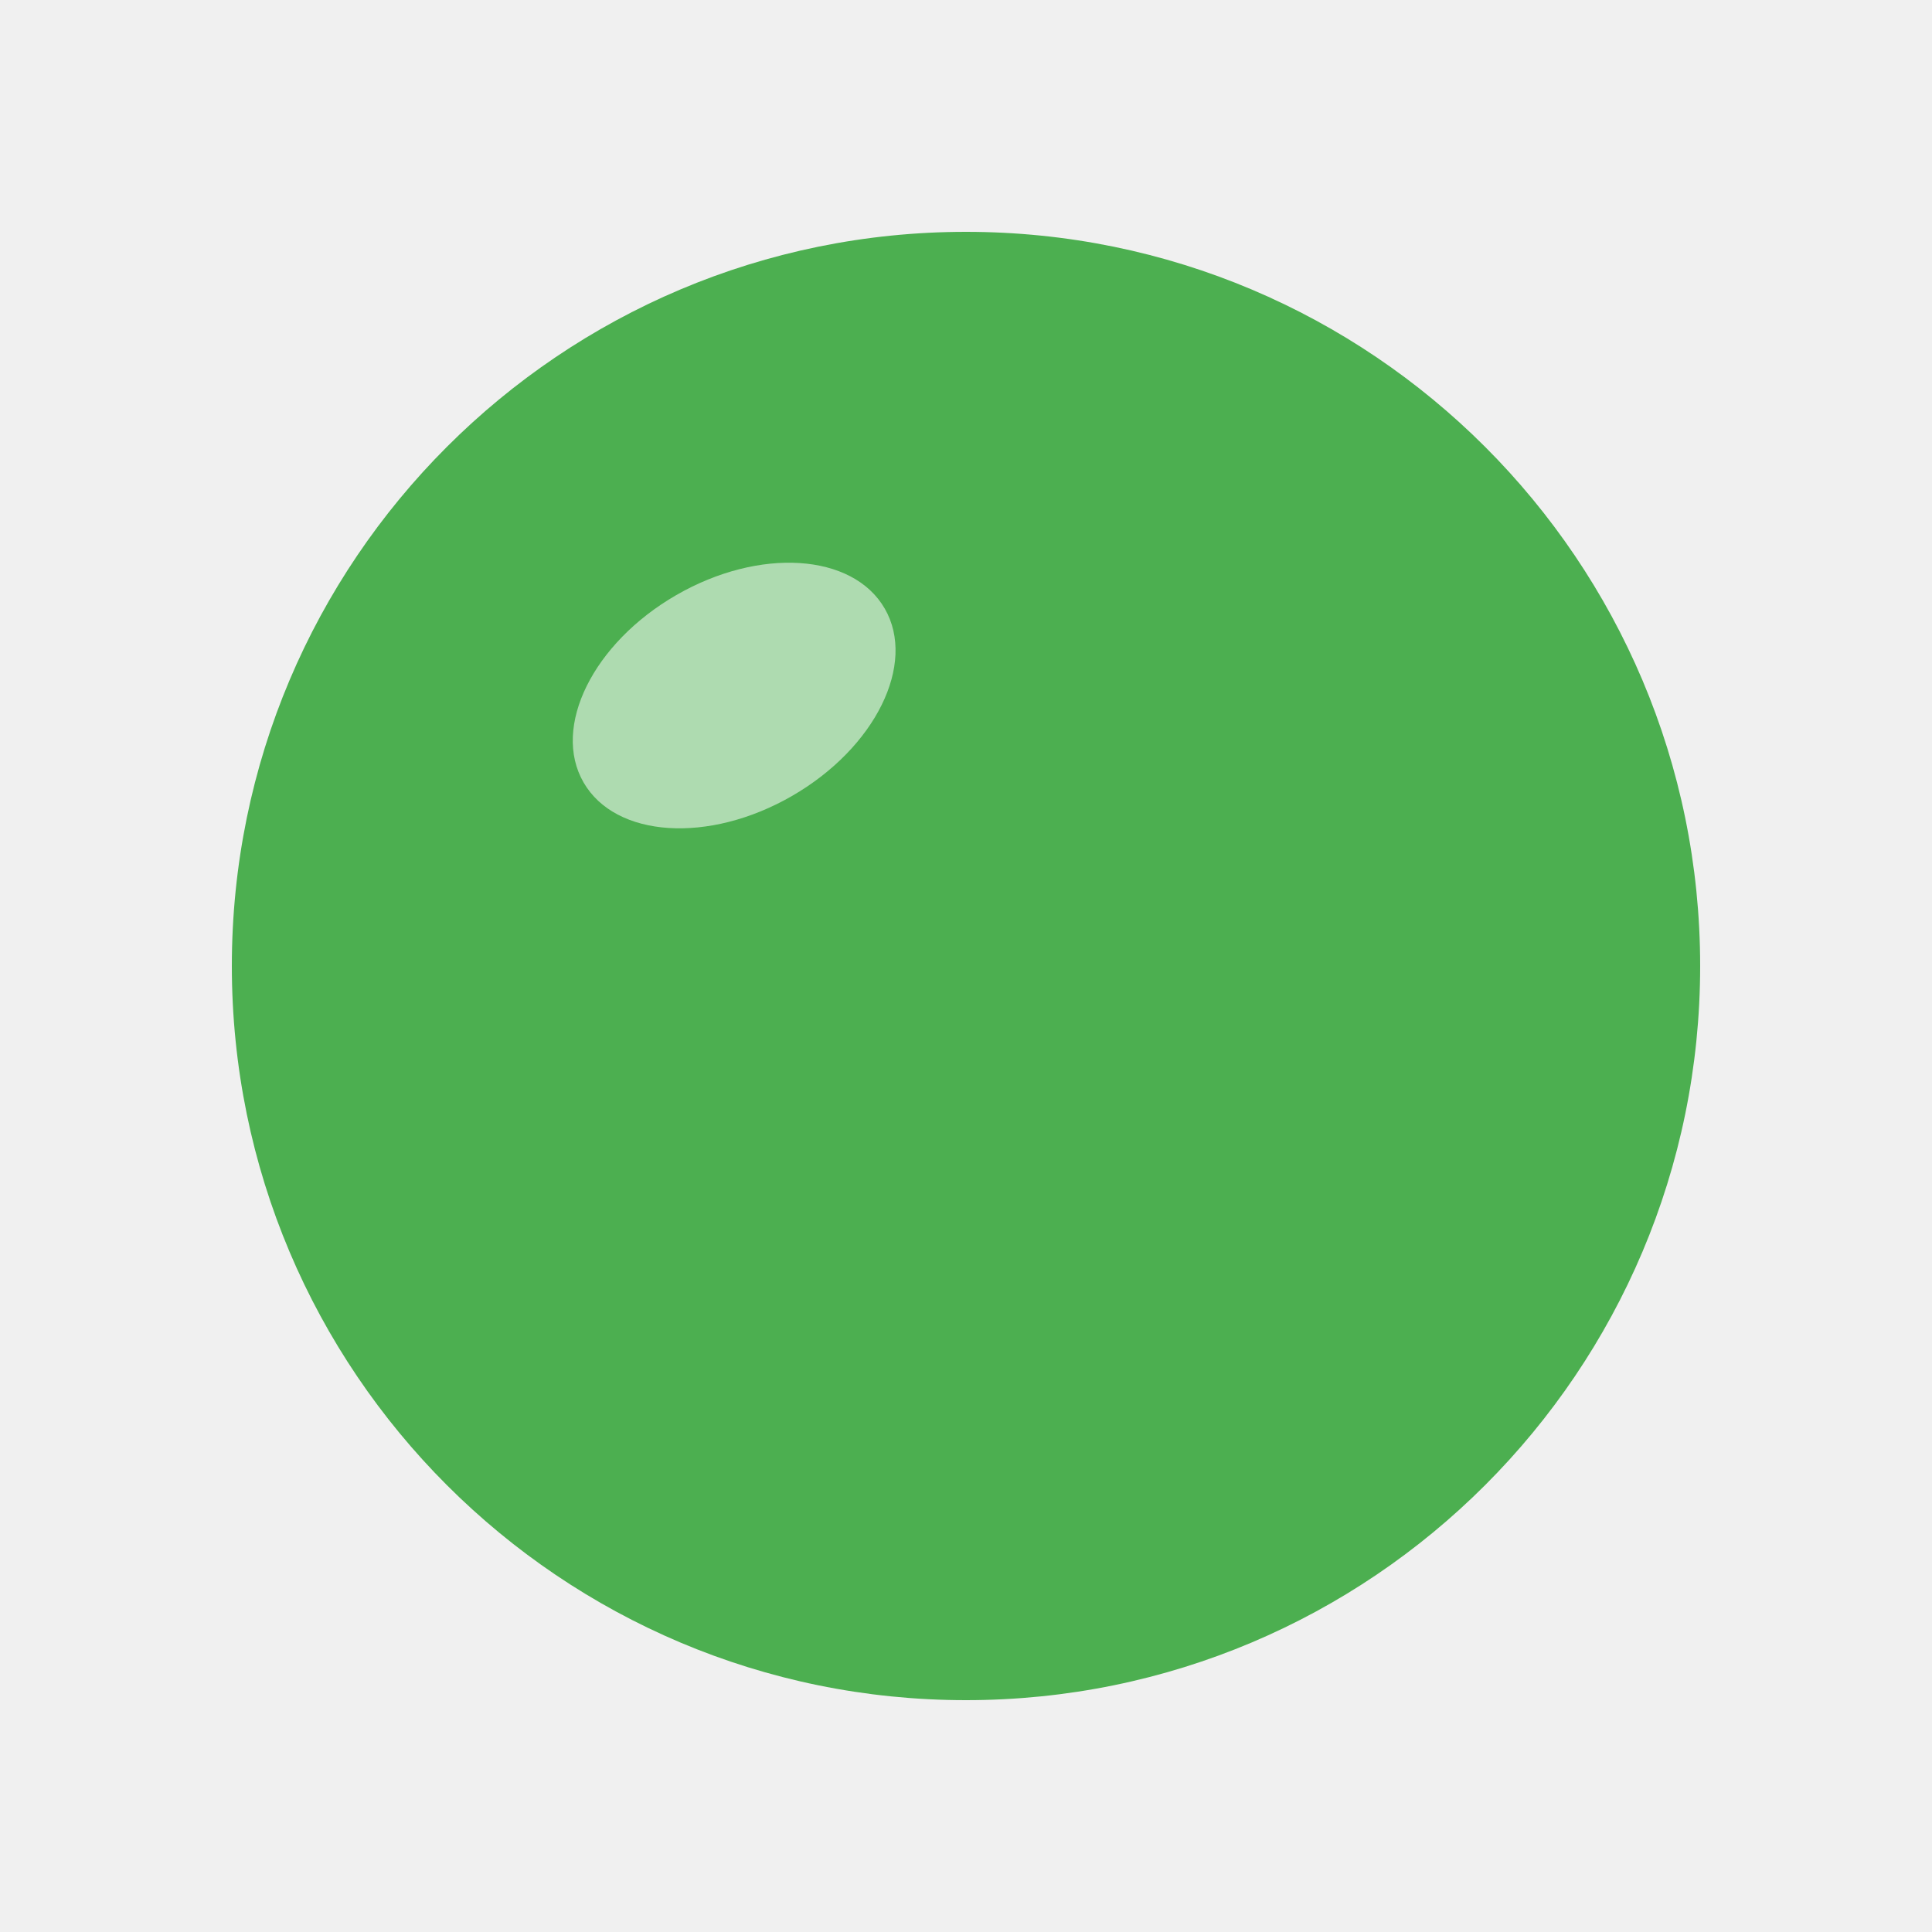
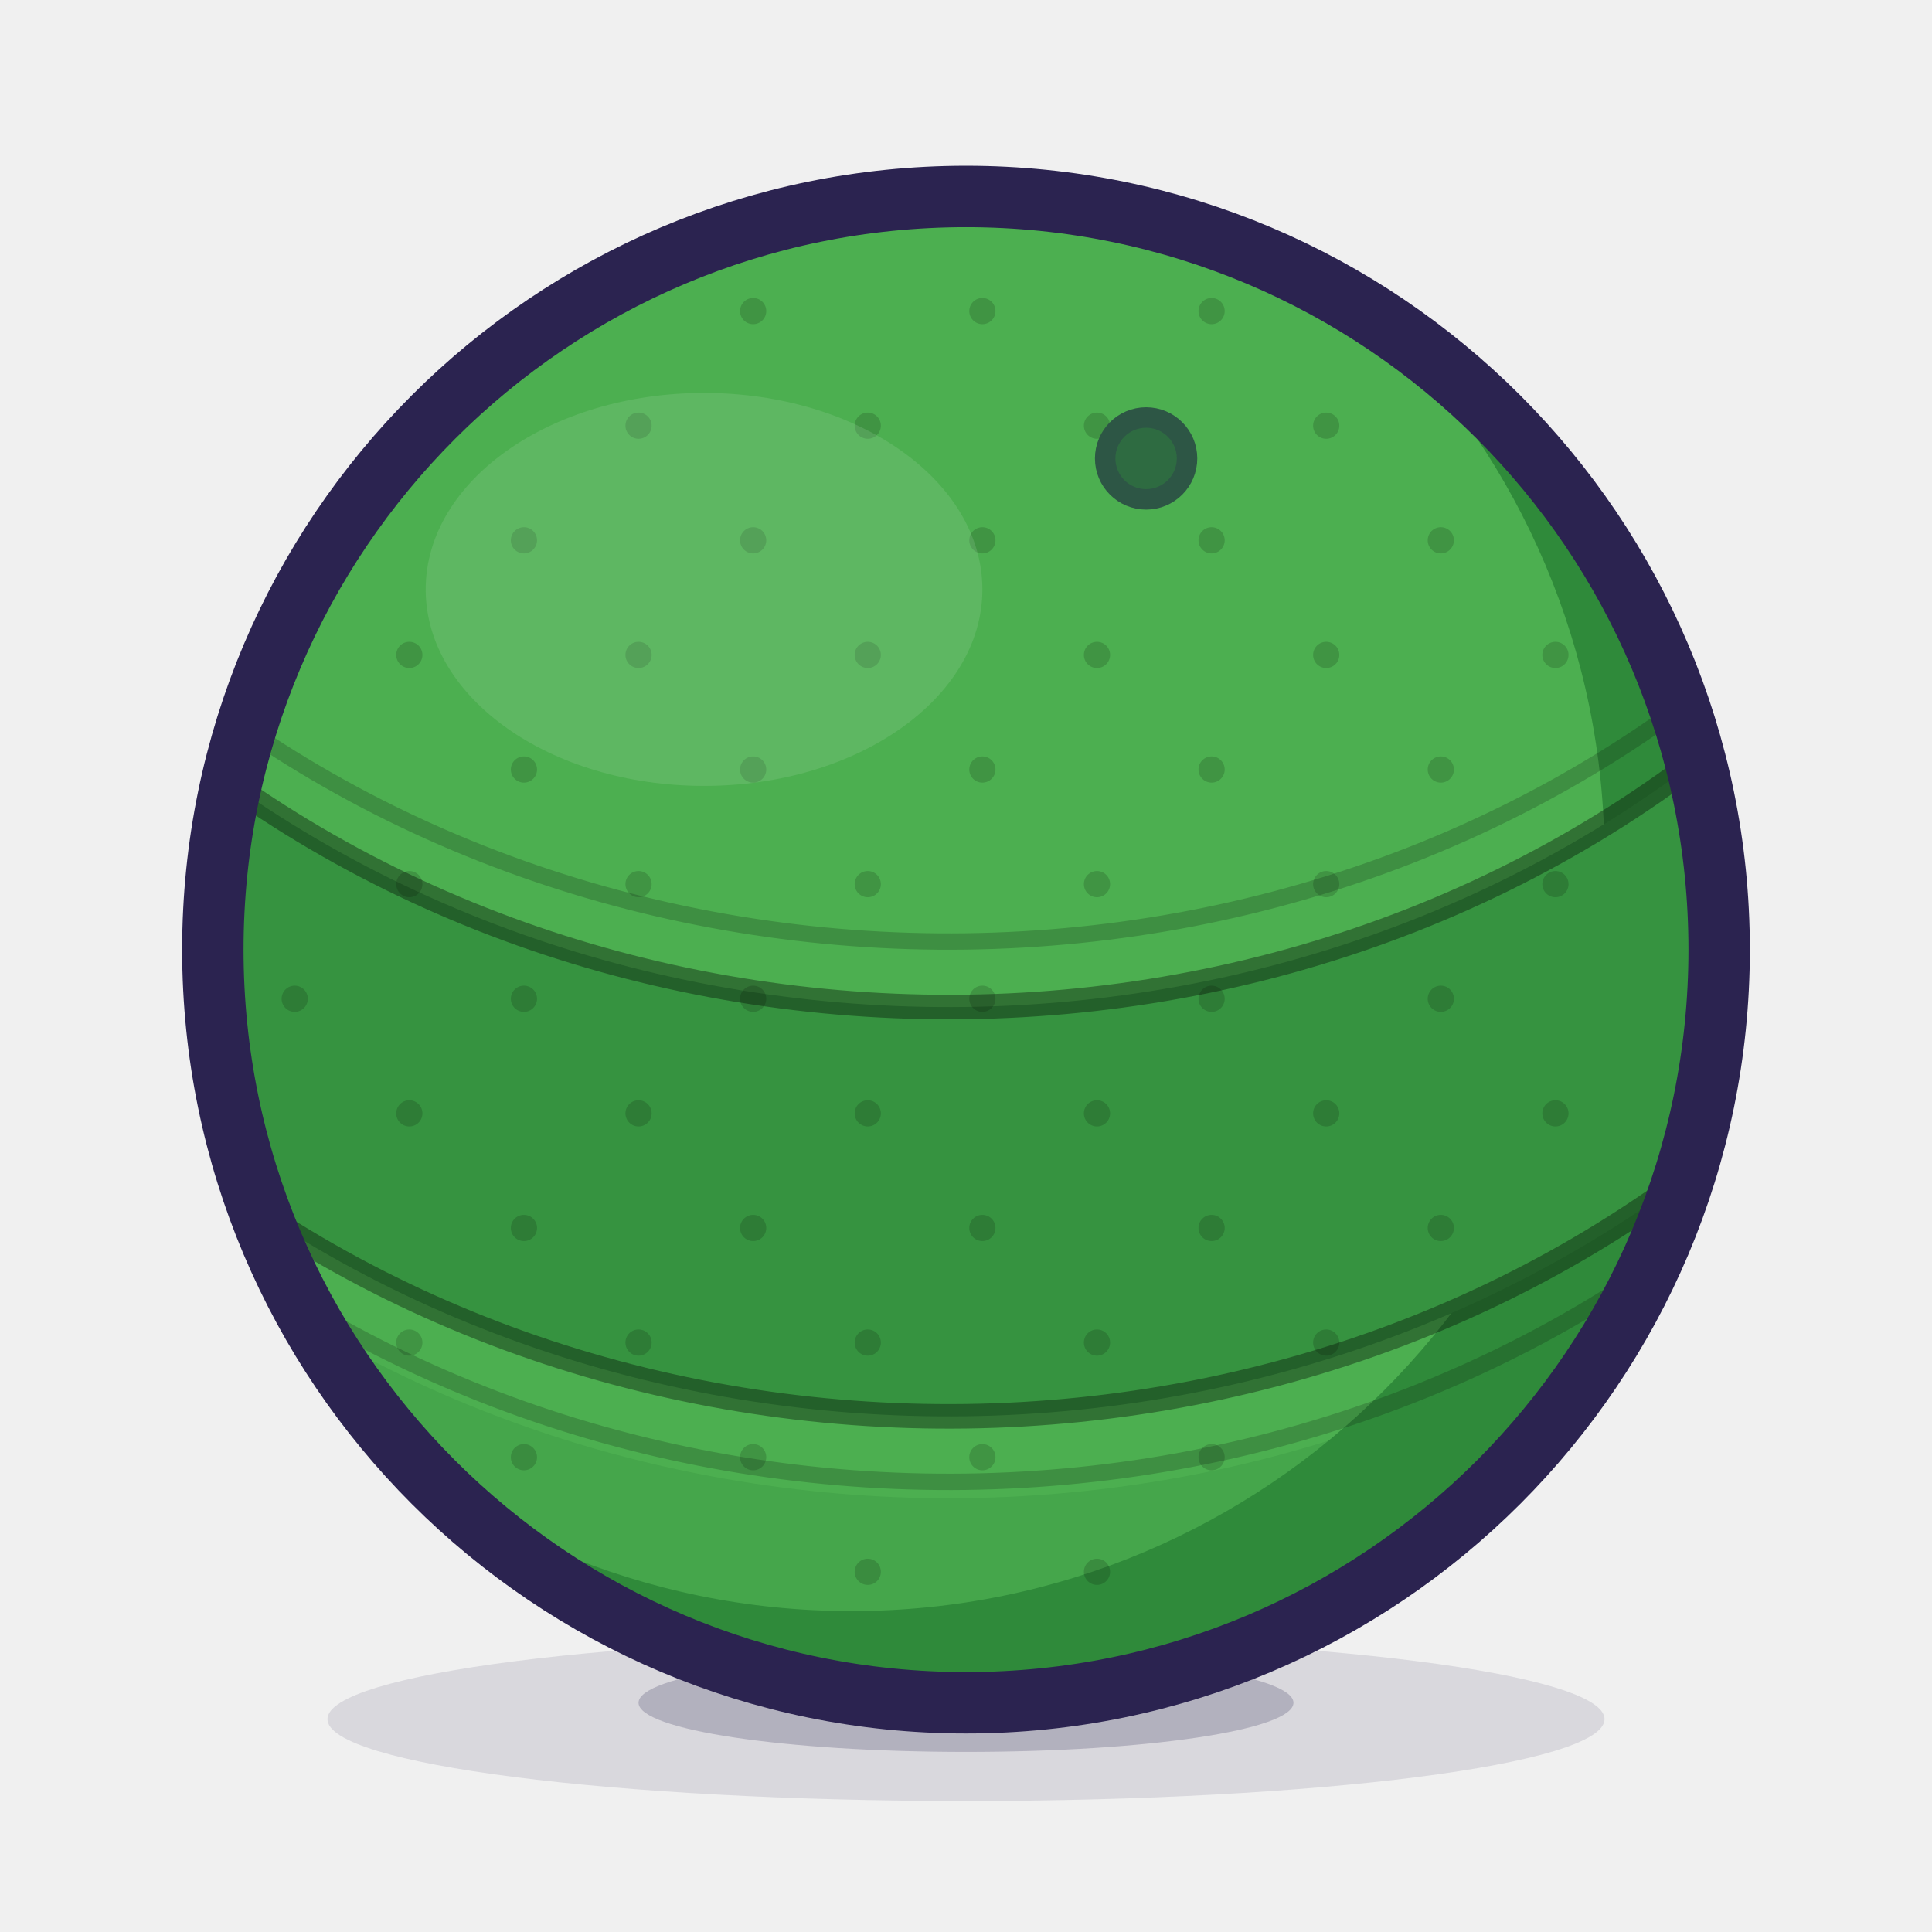
<svg xmlns="http://www.w3.org/2000/svg" viewBox="0 0 100 100" width="100" height="100">
-   <circle cx="50" cy="50" r="38" fill="#4CAF50" stroke="none" stroke-width="3" />
-   <ellipse cx="38" cy="36" rx="9" ry="6" fill="#FFFFFF" opacity="0.55" transform="rotate(-30 38 36)" />
+   <g transform="scale(0.42373) translate(-10 -14)">
+     <ellipse cx="128" cy="224" rx="78" ry="10" fill="#2B2350" opacity="0.12" />
+     <ellipse cx="128" cy="222" rx="40" ry="6" fill="#2B2350" opacity="0.22" />
+     <clipPath id="L1">
+       <path d="M 36 130 A 92 92 0 1 0 220 130 A 92 92 0 1 0 36 130 Z" />
+     </clipPath>
+     <path d="M 36 130 A 92 92 0 1 0 220 130 A 92 92 0 1 0 36 130 Z" fill="#2F8A3A" />
+     <g clip-path="url(#L1)">
+       <path d="M 36 130 A 92 92 0 1 0 220 130 A 92 92 0 1 0 36 130 Z" fill="#4CAF50" transform="translate(-14 -11.2)" />
+     </g>
+     <g clip-path="url(#L1)">
+       <path d="M 26 100 C 82 150, 174 150, 230 96 L 230 146 C 174 200, 82 200, 26 150 Z" fill="#369340" />
+       <path d="M 26 160 C 82 210, 174 210, 230 156 L 230 240 L 26 240 Z" fill="#2F8A3A" opacity="0.25" />
+       <path d="M 26 100 C 82 150, 174 150, 230 96 M 26 150 C 82 200, 174 200, 230 146" fill="none" stroke="#000000" stroke-width="3" opacity="0.35" />
+       <path d="M 26 92 C 82 142, 174 142, 230 88 M 26 158 C 82 208, 174 208, 230 154" fill="none" stroke="#000000" stroke-width="2" opacity="0.18" />
+       <circle cx="46" cy="136" r="1.6" fill="#000000" opacity="0.16" />
+       <circle cx="60" cy="94" r="1.6" fill="#000000" opacity="0.16" />
+       <circle cx="60" cy="122" r="1.6" fill="#000000" opacity="0.16" />
+       <circle cx="60" cy="150" r="1.6" fill="#000000" opacity="0.16" />
+       <circle cx="60" cy="178" r="1.6" fill="#000000" opacity="0.16" />
+       <circle cx="74" cy="80" r="1.6" fill="#000000" opacity="0.16" />
+       <circle cx="74" cy="108" r="1.6" fill="#000000" opacity="0.16" />
+       <circle cx="74" cy="136" r="1.6" fill="#000000" opacity="0.16" />
+       <circle cx="74" cy="164" r="1.6" fill="#000000" opacity="0.16" />
+       <circle cx="74" cy="192" r="1.6" fill="#000000" opacity="0.16" />
+       <circle cx="88" cy="66" r="1.6" fill="#000000" opacity="0.16" />
+       <circle cx="88" cy="94" r="1.6" fill="#000000" opacity="0.16" />
+       <circle cx="88" cy="122" r="1.6" fill="#000000" opacity="0.16" />
+       <circle cx="88" cy="150" r="1.6" fill="#000000" opacity="0.16" />
+       <circle cx="88" cy="178" r="1.6" fill="#000000" opacity="0.16" />
+       <circle cx="102" cy="52" r="1.6" fill="#000000" opacity="0.16" />
+       <circle cx="102" cy="80" r="1.6" fill="#000000" opacity="0.16" />
+       <circle cx="102" cy="108" r="1.6" fill="#000000" opacity="0.16" />
+       <circle cx="102" cy="136" r="1.6" fill="#000000" opacity="0.16" />
+       <circle cx="102" cy="164" r="1.6" fill="#000000" opacity="0.16" />
+       <circle cx="102" cy="192" r="1.6" fill="#000000" opacity="0.16" />
+       <circle cx="116" cy="66" r="1.6" fill="#000000" opacity="0.16" />
+       <circle cx="116" cy="94" r="1.6" fill="#000000" opacity="0.16" />
+       <circle cx="116" cy="122" r="1.6" fill="#000000" opacity="0.16" />
+       <circle cx="116" cy="150" r="1.6" fill="#000000" opacity="0.16" />
+       <circle cx="116" cy="178" r="1.6" fill="#000000" opacity="0.16" />
+       <circle cx="116" cy="206" r="1.6" fill="#000000" opacity="0.16" />
+       <circle cx="130" cy="52" r="1.6" fill="#000000" opacity="0.16" />
+       <circle cx="130" cy="80" r="1.6" fill="#000000" opacity="0.16" />
+       <circle cx="130" cy="108" r="1.6" fill="#000000" opacity="0.16" />
+       <circle cx="130" cy="136" r="1.6" fill="#000000" opacity="0.16" />
+       <circle cx="130" cy="164" r="1.6" fill="#000000" opacity="0.16" />
+       <circle cx="130" cy="192" r="1.6" fill="#000000" opacity="0.16" />
+       <circle cx="144" cy="66" r="1.6" fill="#000000" opacity="0.16" />
+       <circle cx="144" cy="94" r="1.6" fill="#000000" opacity="0.16" />
+       <circle cx="144" cy="122" r="1.6" fill="#000000" opacity="0.16" />
+       <circle cx="144" cy="150" r="1.6" fill="#000000" opacity="0.16" />
+       <circle cx="144" cy="178" r="1.6" fill="#000000" opacity="0.16" />
+       <circle cx="144" cy="206" r="1.6" fill="#000000" opacity="0.16" />
+       <circle cx="158" cy="52" r="1.6" fill="#000000" opacity="0.16" />
+       <circle cx="158" cy="80" r="1.6" fill="#000000" opacity="0.16" />
+       <circle cx="158" cy="108" r="1.6" fill="#000000" opacity="0.16" />
+       <circle cx="158" cy="136" r="1.6" fill="#000000" opacity="0.16" />
+       <circle cx="158" cy="164" r="1.6" fill="#000000" opacity="0.16" />
+       <circle cx="158" cy="192" r="1.6" fill="#000000" opacity="0.16" />
+       <circle cx="172" cy="66" r="1.6" fill="#000000" opacity="0.16" />
+       <circle cx="172" cy="94" r="1.6" fill="#000000" opacity="0.16" />
+       <circle cx="172" cy="122" r="1.6" fill="#000000" opacity="0.16" />
+       <circle cx="172" cy="150" r="1.6" fill="#000000" opacity="0.16" />
+       <circle cx="172" cy="178" r="1.6" fill="#000000" opacity="0.16" />
+       <circle cx="186" cy="80" r="1.6" fill="#000000" opacity="0.16" />
+       <circle cx="186" cy="108" r="1.6" fill="#000000" opacity="0.16" />
+       <circle cx="186" cy="136" r="1.6" fill="#000000" opacity="0.16" />
+       <circle cx="186" cy="164" r="1.6" fill="#000000" opacity="0.16" />
+       <circle cx="200" cy="94" r="1.6" fill="#000000" opacity="0.16" />
+       <circle cx="200" cy="122" r="1.6" fill="#000000" opacity="0.16" />
+       <circle cx="200" cy="150" r="1.6" fill="#000000" opacity="0.16" />
+       <path d="M 62 86 A 34 24 0 1 0 130 86 A 34 24 0 1 0 62 86 Z" fill="#A6D7A8" opacity="0.2" />
+     </g>
+     <path d="M 145 70 A 5 5 0 1 0 155 70 A 5 5 0 1 0 145 70 Z" fill="#2E6B41" stroke="#2D5645" stroke-width="2.5" stroke-linejoin="round" stroke-linecap="round" />
+     <path d="M 36 130 A 92 92 0 1 0 220 130 A 92 92 0 1 0 36 130 Z" fill="none" stroke="#2B2350" stroke-width="7.5" stroke-linejoin="round" stroke-linecap="round" />
+   </g>
</svg>
